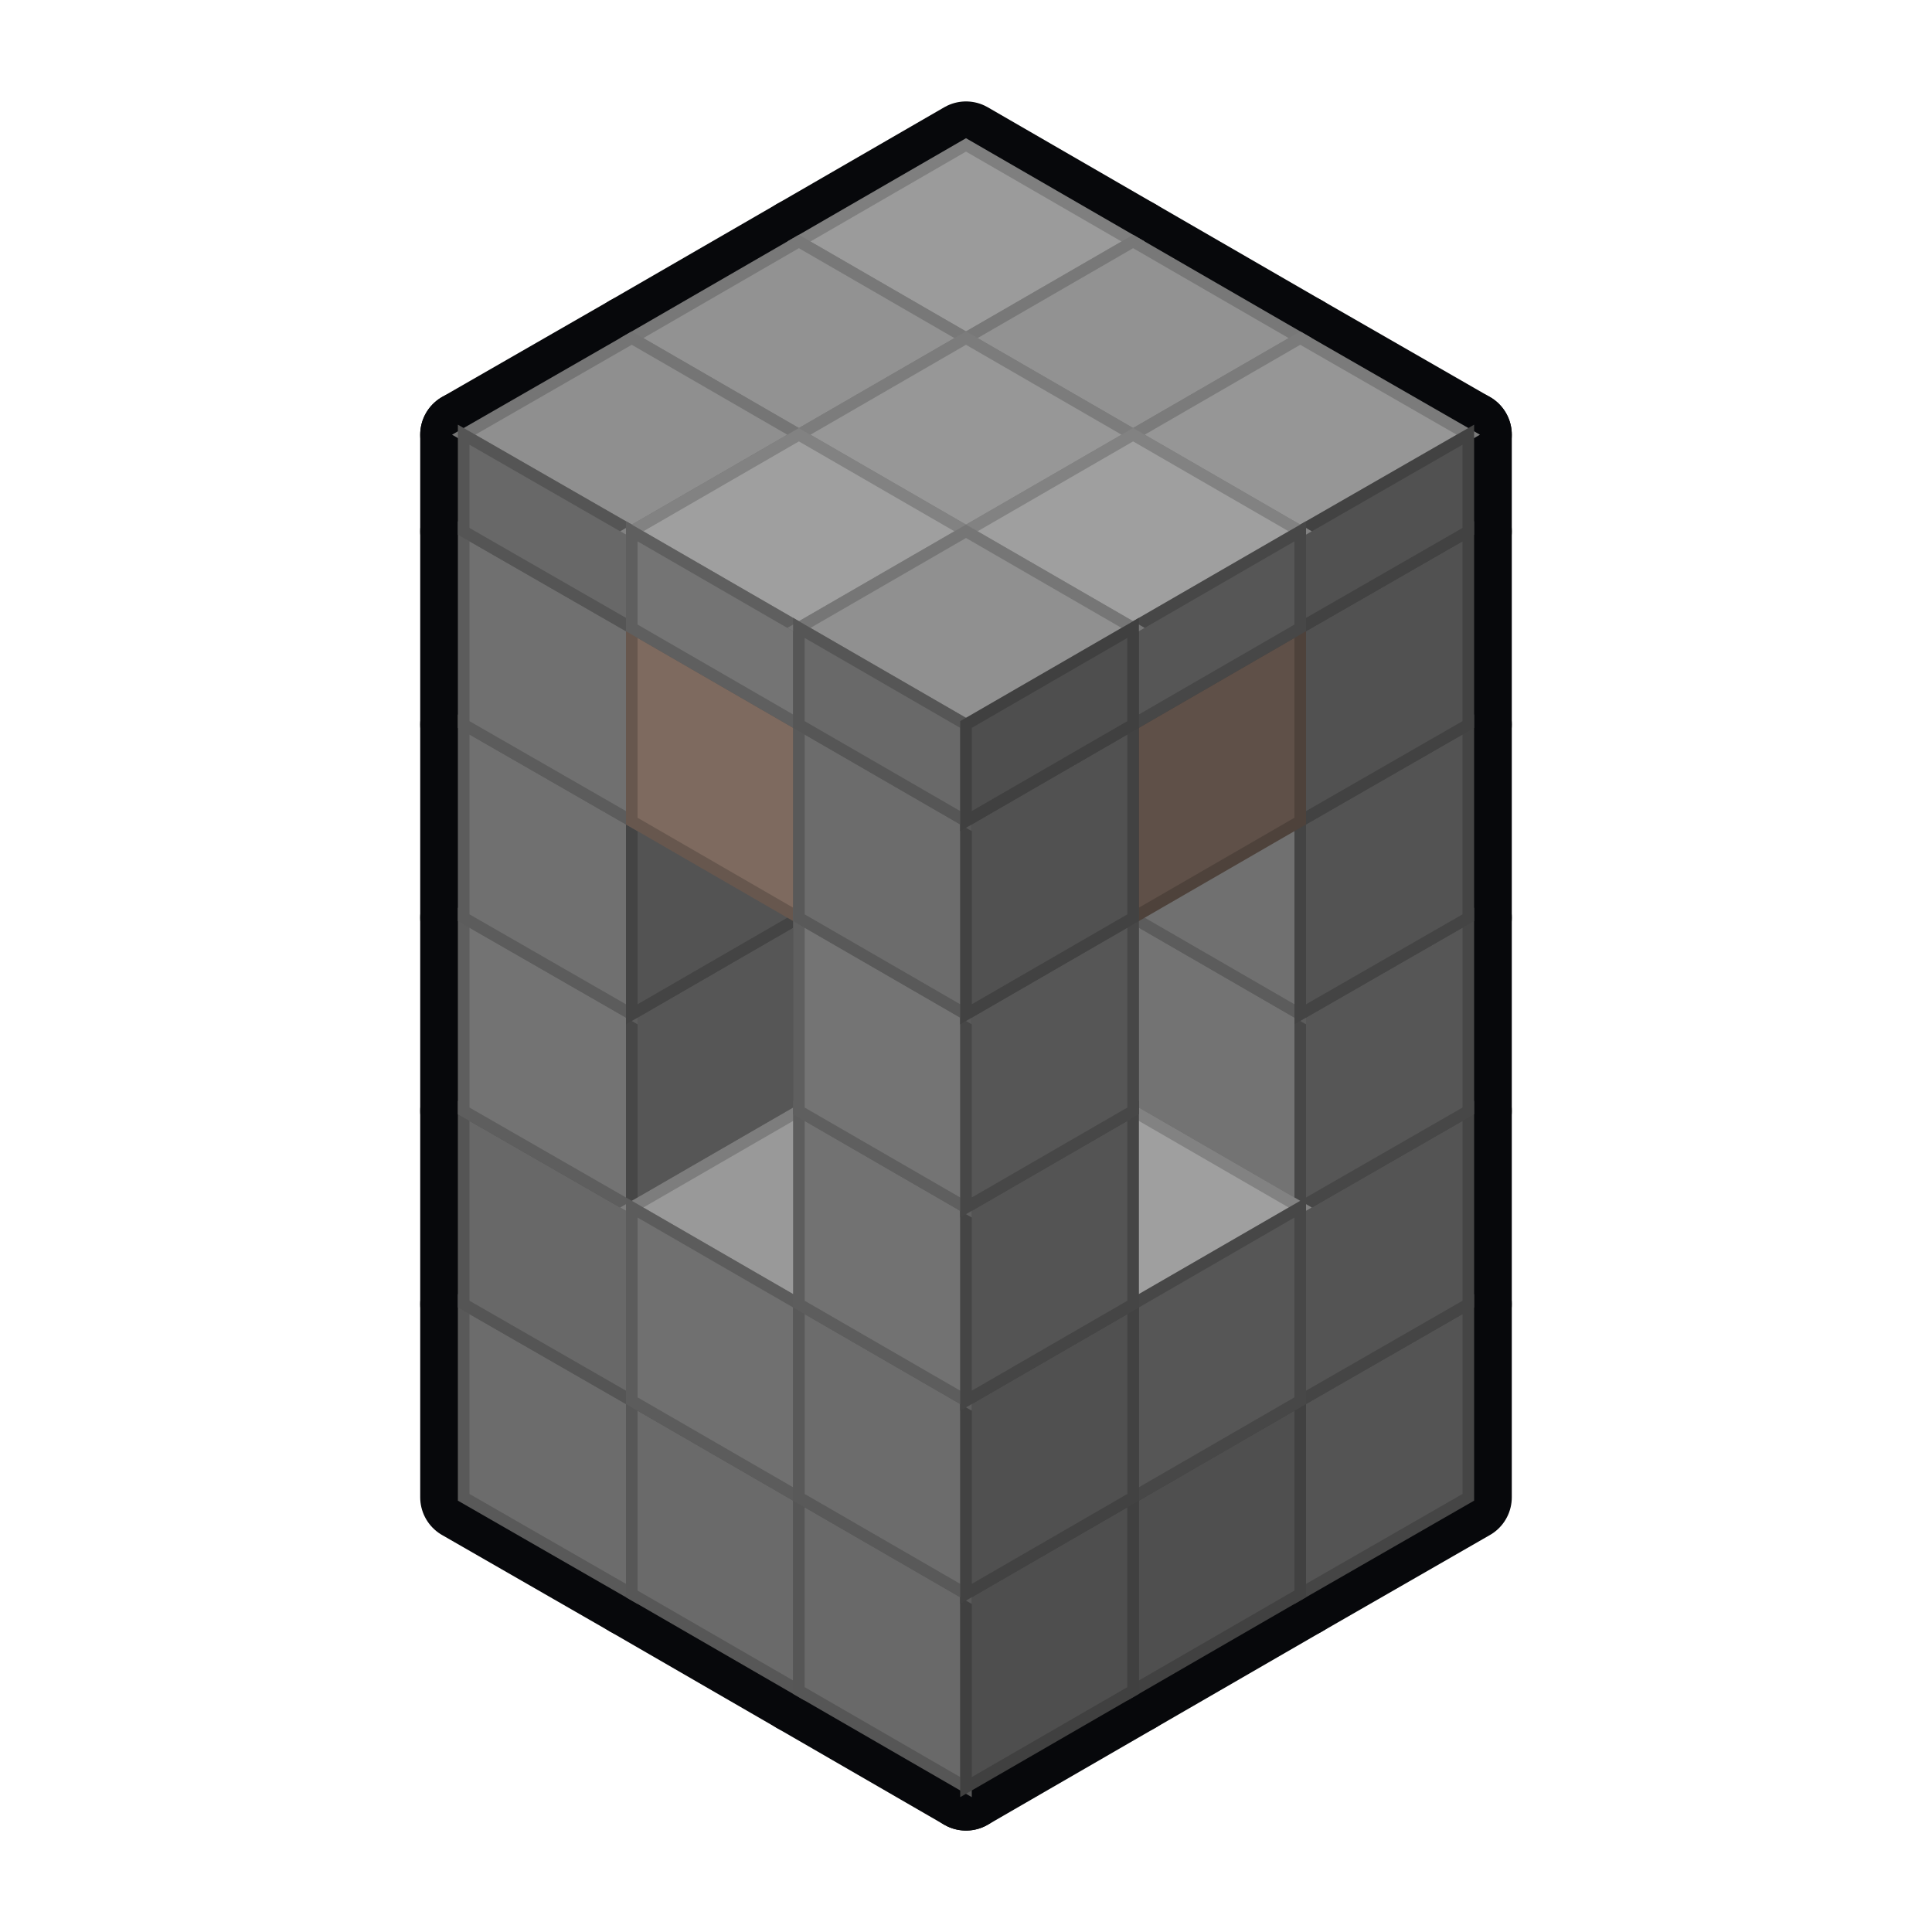
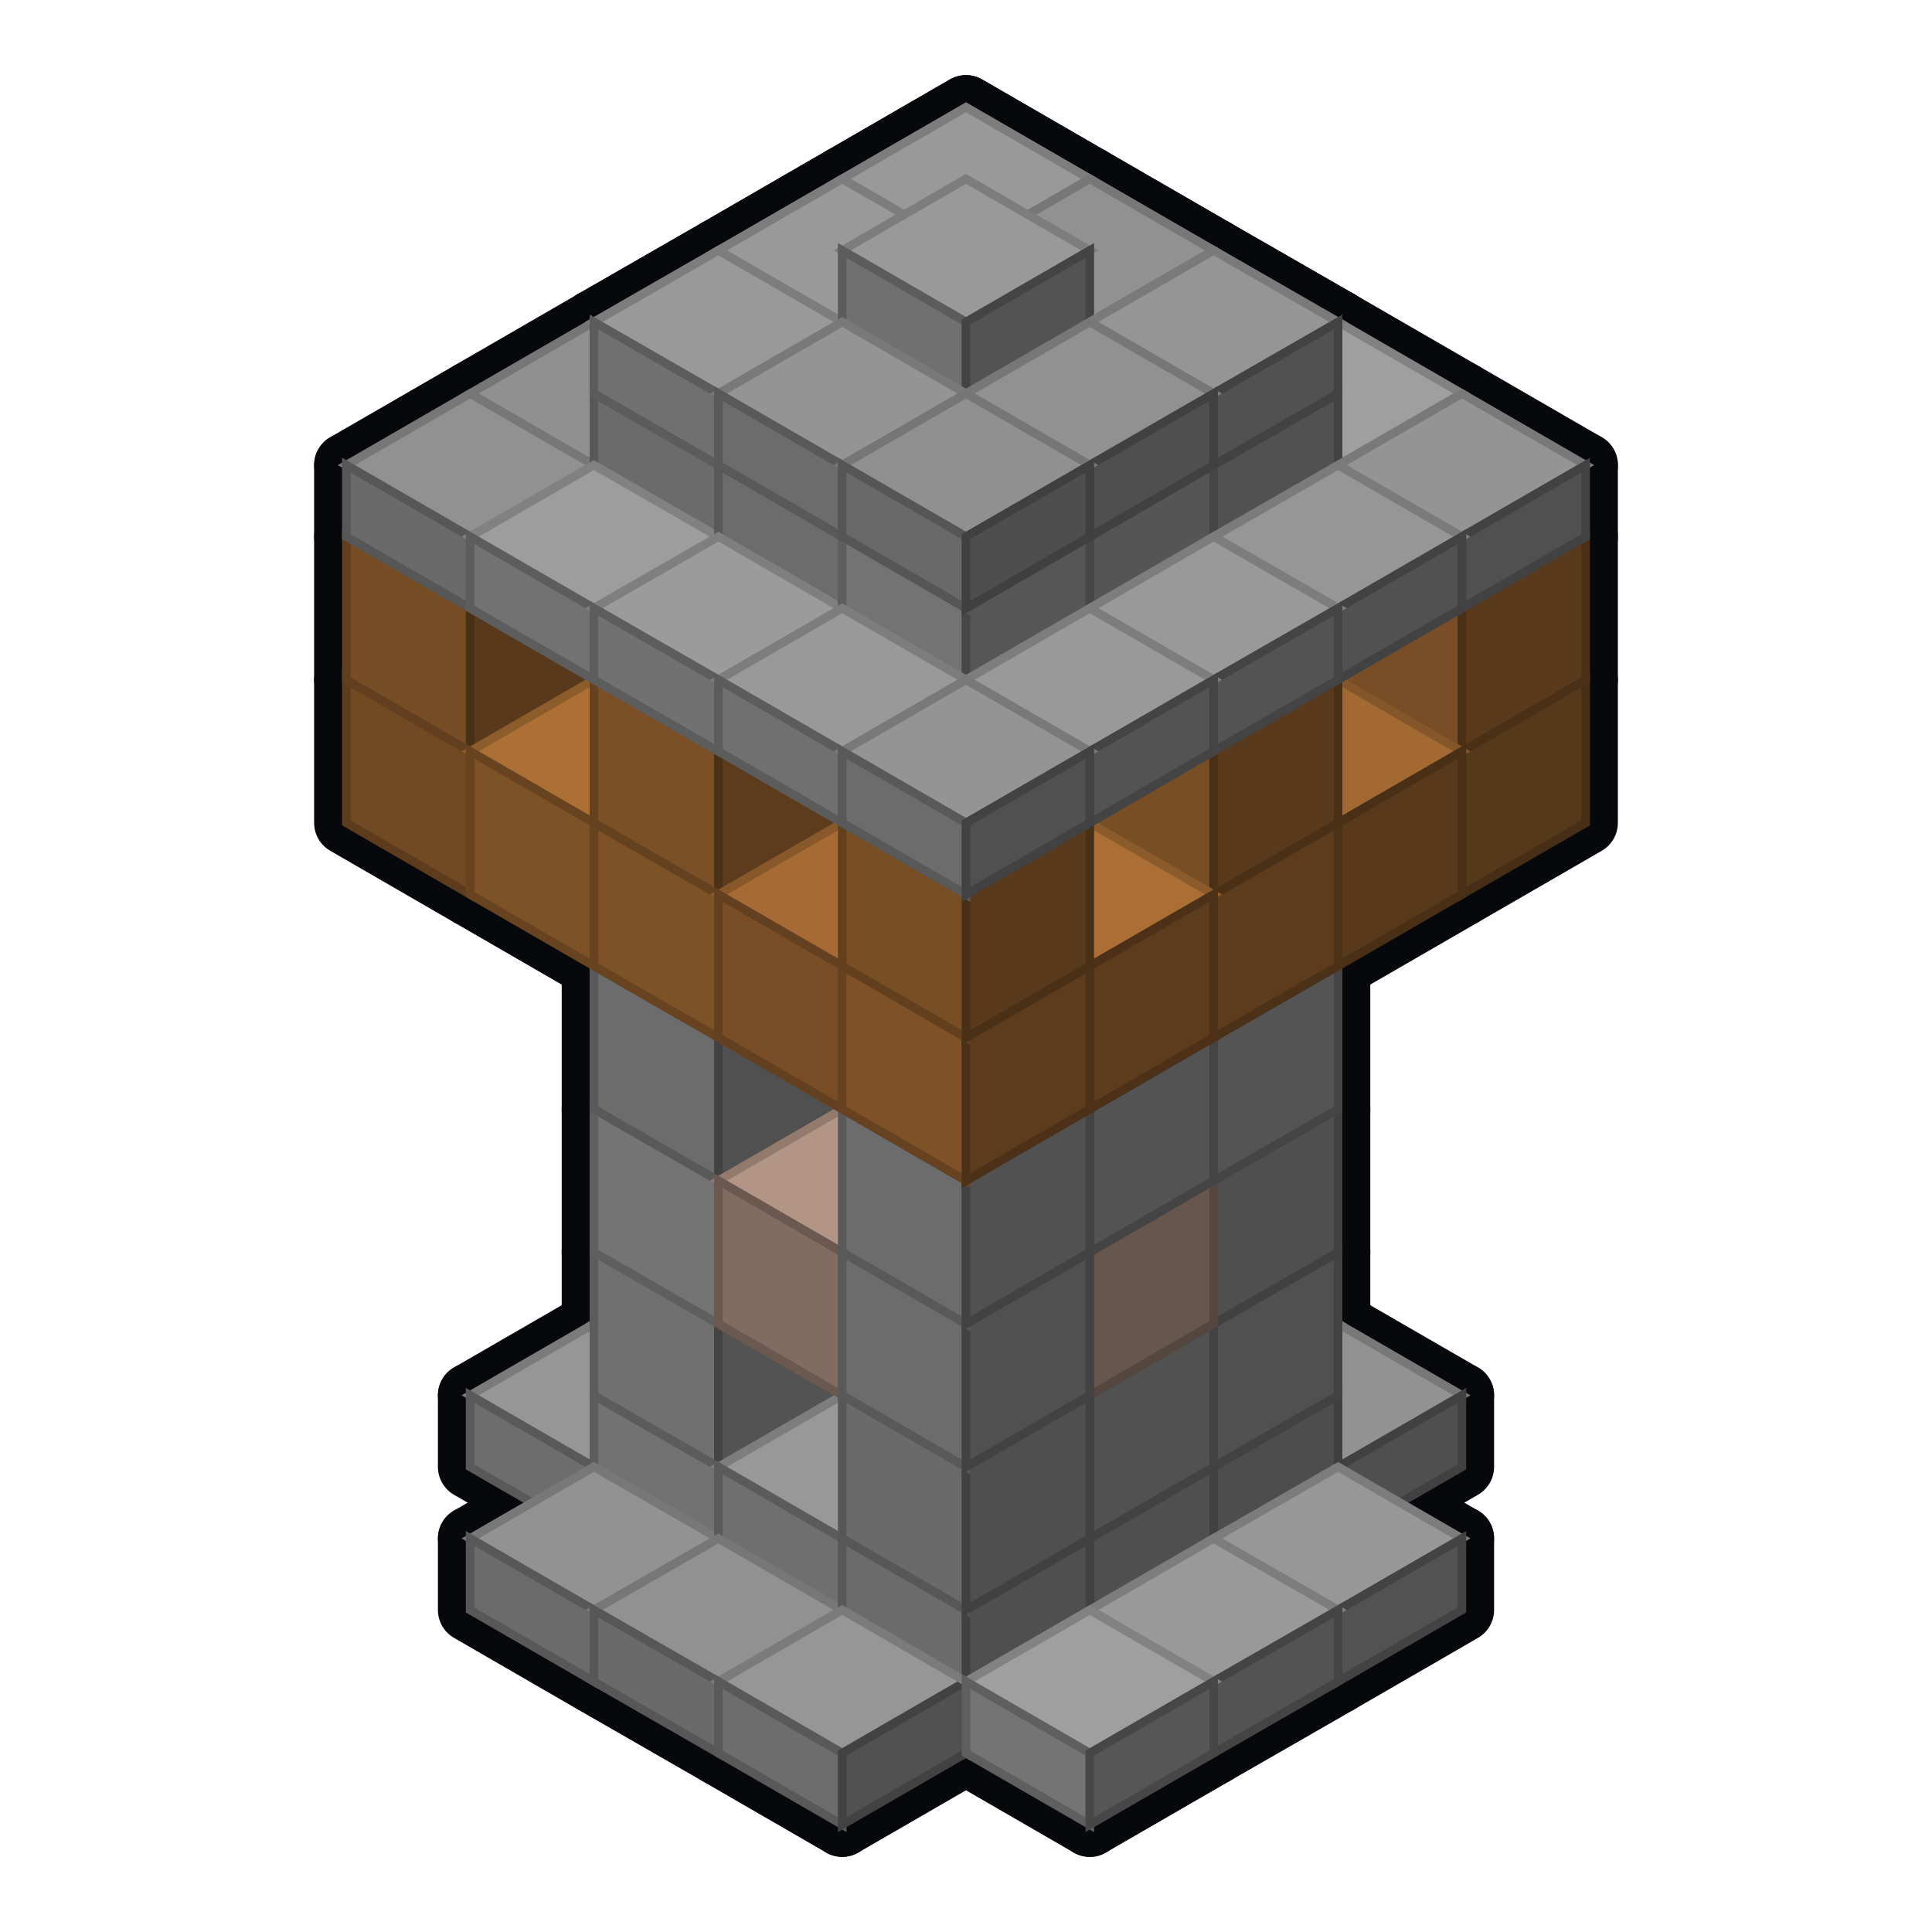
- <svg xmlns="http://www.w3.org/2000/svg" viewBox="-10.00 -10.50 20.00 20.00" width="160" height="160">
+ <svg xmlns="http://www.w3.org/2000/svg" viewBox="-13.50 -14.50 27.00 27.00" width="160" height="160">
  <g fill="#07080b" stroke="#07080b" stroke-width="0.9" stroke-linejoin="round">
-     <polygon points="-1.73,-3 0,-2 0,0 -1.73,-1" />
-     <polygon points="0,-2 1.73,-3 1.73,-1 0,0" />
-     <polygon points="-1.73,-5 0,-4 0,-2 -1.73,-3" />
-     <polygon points="0,-4 1.73,-5 1.73,-3 0,-2" />
-     <polygon points="0,-9 1.73,-8 0,-7 -1.73,-8" />
-     <polygon points="1.73,-1 3.46,0 1.73,1 0,0" />
+     <polygon points="-1.73,-11 0,-10 0,-8 -1.73,-9" />
+     <polygon points="0,-10 1.73,-11 1.73,-9 0,-8" />
+     <polygon points="0,-13 1.73,-12 0,-11 -1.73,-12" />
+     <polygon points="-1.73,2 0,3 -1.73,4 -3.46,3" />
+     <polygon points="1.73,2 3.46,3 1.73,4 0,3" />
+     <polygon points="-1.73,-9 0,-8 -1.73,-7 -3.46,-8" />
+     <polygon points="-1.73,-7 0,-8 0,-6 -1.73,-5" />
+     <polygon points="1.73,-9 3.46,-8 1.73,-7 0,-8" />
+     <polygon points="0,-8 1.73,-7 1.73,-5 0,-6" />
+     <polygon points="-1.73,-12 0,-11 -1.73,-10 -3.46,-11" />
+     <polygon points="1.73,-12 3.46,-11 1.73,-10 0,-11" />
+     <polygon points="-3.46,3 -1.73,4 -3.46,5 -5.2,4" />
+     <polygon points="3.46,3 5.2,4 3.46,5 1.73,4" />
+     <polygon points="-3.46,-6 -1.73,-7 -1.73,-5 -3.46,-4" />
+     <polygon points="0,-7 1.73,-6 0,-5 -1.73,-6" />
+     <polygon points="1.73,-7 3.46,-6 3.46,-4 1.73,-5" />
+     <polygon points="-5.2,-9 -3.46,-8 -3.46,-6 -5.2,-7" />
+     <polygon points="-3.46,-8 -1.73,-9 -1.73,-7 -3.46,-6" />
+     <polygon points="1.73,-9 3.46,-8 3.46,-6 1.73,-7" />
+     <polygon points="3.46,-8 5.2,-9 5.2,-7 3.46,-6" />
+     <polygon points="-3.46,-11 -1.73,-10 -3.46,-9 -5.2,-10" />
+     <polygon points="3.46,-11 5.2,-10 3.46,-9 1.73,-10" />
+     <polygon points="0,-13 1.73,-12 0,-11 -1.73,-12" />
+     <polygon points="-5.2,4 -3.46,5 -5.2,6 -6.93,5" />
+     <polygon points="-6.93,5 -5.2,6 -5.2,7 -6.93,6" />
+     <polygon points="5.2,4 6.93,5 5.2,6 3.46,5" />
+     <polygon points="5.2,6 6.93,5 6.93,6 5.2,7" />
+     <polygon points="-1.73,3 0,2 0,4 -1.73,5" />
+     <polygon points="0,2 1.73,3 1.73,5 0,4" />
+     <polygon points="-1.73,1 0,0 0,2 -1.73,3" />
    <polygon points="0,0 1.73,1 1.73,3 0,2" />
-     <polygon points="-1.73,-1 0,0 -1.73,1 -3.46,0" />
-     <polygon points="-1.73,1 0,0 0,2 -1.73,3" />
-     <polygon points="0,-6 1.73,-5 1.73,-3 0,-4" />
-     <polygon points="-1.73,-5 0,-6 0,-4 -1.73,-3" />
-     <polygon points="1.73,-8 3.46,-7 1.73,-6 0,-7" />
-     <polygon points="-1.73,-8 0,-7 -1.73,-6 -3.46,-7" />
+     <polygon points="-1.73,-1 0,-2 0,0 -1.73,1" />
+     <polygon points="0,-2 1.73,-1 1.73,1 0,0" />
+     <polygon points="-1.73,-3 0,-4 0,-2 -1.73,-1" />
+     <polygon points="0,-4 1.73,-3 1.73,-1 0,-2" />
+     <polygon points="-5.2,-7 -3.46,-6 -5.2,-5 -6.93,-6" />
+     <polygon points="-5.2,-5 -3.46,-6 -3.46,-4 -5.2,-3" />
+     <polygon points="-1.73,-6 0,-5 -1.73,-4 -3.46,-5" />
+     <polygon points="1.73,-6 3.46,-5 1.73,-4 0,-5" />
+     <polygon points="5.2,-7 6.93,-6 5.2,-5 3.46,-6" />
+     <polygon points="3.46,-6 5.2,-5 5.2,-3 3.46,-4" />
+     <polygon points="-5.2,-10 -3.46,-9 -5.2,-8 -6.93,-9" />
+     <polygon points="5.2,-10 6.93,-9 5.2,-8 3.46,-9" />
+     <polygon points="-1.73,-12 0,-11 -1.73,-10 -3.46,-11" />
+     <polygon points="1.73,-12 3.46,-11 1.73,-10 0,-11" />
+     <polygon points="-5.2,5 -3.46,6 -3.46,8 -5.2,7" />
+     <polygon points="0,4 1.73,5 0,6 -1.73,5" />
+     <polygon points="3.46,6 5.2,5 5.2,7 3.46,8" />
+     <polygon points="-5.2,3 -3.46,4 -3.46,6 -5.2,5" />
+     <polygon points="-3.46,4 -1.73,3 -1.73,5 -3.46,6" />
    <polygon points="3.46,4 5.2,3 5.2,5 3.46,6" />
-     <polygon points="0,2 1.73,3 0,4 -1.73,3" />
-     <polygon points="-5.2,3 -3.46,4 -3.46,6 -5.2,5" />
+     <polygon points="-5.2,1 -3.46,2 -3.46,4 -5.2,3" />
    <polygon points="3.46,2 5.2,1 5.2,3 3.46,4" />
-     <polygon points="-5.2,1 -3.46,2 -3.46,4 -5.2,3" />
-     <polygon points="1.73,-1 3.46,0 3.46,2 1.73,1" />
-     <polygon points="3.46,0 5.2,-1 5.2,1 3.46,2" />
    <polygon points="-5.2,-1 -3.46,0 -3.46,2 -5.2,1" />
    <polygon points="-3.46,0 -1.73,-1 -1.73,1 -3.46,2" />
-     <polygon points="1.73,-3 3.46,-2 3.46,0 1.73,-1" />
+     <polygon points="3.46,0 5.2,-1 5.2,1 3.46,2" />
+     <polygon points="-5.2,-3 -3.46,-2 -3.46,0 -5.2,-1" />
    <polygon points="3.46,-2 5.2,-3 5.2,-1 3.46,0" />
-     <polygon points="-5.2,-3 -3.46,-2 -3.46,0 -5.2,-1" />
-     <polygon points="-3.46,-2 -1.73,-3 -1.73,-1 -3.46,0" />
-     <polygon points="3.46,-4 5.2,-5 5.2,-3 3.46,-2" />
-     <polygon points="-5.2,-5 -3.46,-4 -3.46,-2 -5.2,-3" />
-     <polygon points="3.46,-7 5.2,-6 3.46,-5 1.73,-6" />
-     <polygon points="3.46,-5 5.2,-6 5.2,-5 3.46,-4" />
-     <polygon points="0,-7 1.73,-6 0,-5 -1.73,-6" />
-     <polygon points="-3.46,-7 -1.73,-6 -3.46,-5 -5.2,-6" />
-     <polygon points="-5.2,-6 -3.46,-5 -3.46,-4 -5.2,-5" />
+     <polygon points="-8.66,-5 -6.93,-4 -6.93,-2 -8.66,-3" />
+     <polygon points="-3.46,-5 -1.73,-4 -3.46,-3 -5.2,-4" />
+     <polygon points="0,-5 1.73,-4 0,-3 -1.73,-4" />
+     <polygon points="3.46,-5 5.2,-4 3.46,-3 1.73,-4" />
+     <polygon points="6.93,-4 8.66,-5 8.66,-3 6.93,-2" />
+     <polygon points="-8.66,-7 -6.93,-6 -6.93,-4 -8.66,-5" />
+     <polygon points="-6.93,-6 -5.2,-7 -5.2,-5 -6.93,-4" />
+     <polygon points="5.2,-7 6.93,-6 6.93,-4 5.2,-5" />
+     <polygon points="6.93,-6 8.66,-7 8.66,-5 6.93,-4" />
+     <polygon points="-6.93,-9 -5.2,-8 -6.93,-7 -8.66,-8" />
+     <polygon points="-8.66,-8 -6.93,-7 -6.93,-6 -8.66,-7" />
+     <polygon points="-5.2,-9 -3.46,-8 -3.46,-6 -5.2,-7" />
+     <polygon points="3.46,-8 5.2,-9 5.2,-7 3.46,-6" />
+     <polygon points="6.93,-9 8.66,-8 6.93,-7 5.2,-8" />
+     <polygon points="6.93,-7 8.66,-8 8.66,-7 6.93,-6" />
+     <polygon points="-3.46,-11 -1.73,-10 -3.46,-9 -5.2,-10" />
+     <polygon points="-5.2,-10 -3.46,-9 -3.46,-8 -5.2,-9" />
+     <polygon points="0,-12 1.73,-11 0,-10 -1.73,-11" />
+     <polygon points="-1.73,-11 0,-10 0,-8 -1.73,-9" />
+     <polygon points="0,-10 1.73,-11 1.73,-9 0,-8" />
+     <polygon points="3.46,-11 5.2,-10 3.46,-9 1.73,-10" />
+     <polygon points="3.46,-9 5.2,-10 5.2,-9 3.46,-8" />
+     <polygon points="-5.2,6 -3.46,7 -5.2,8 -6.93,7" />
+     <polygon points="-6.93,7 -5.2,8 -5.2,9 -6.93,8" />
+     <polygon points="-1.73,5 0,6 -1.73,7 -3.46,6" />
+     <polygon points="-3.46,6 -1.73,7 -1.73,9 -3.46,8" />
+     <polygon points="1.73,7 3.46,6 3.46,8 1.73,9" />
+     <polygon points="5.2,6 6.93,7 5.2,8 3.46,7" />
+     <polygon points="5.2,8 6.93,7 6.93,8 5.2,9" />
    <polygon points="1.73,5 3.46,4 3.46,6 1.73,7" />
-     <polygon points="-3.46,4 -1.73,5 -1.73,7 -3.46,6" />
-     <polygon points="1.73,1 3.46,2 1.73,3 0,2" />
-     <polygon points="1.73,3 3.46,2 3.46,4 1.73,5" />
    <polygon points="-1.73,1 0,2 -1.73,3 -3.46,2" />
    <polygon points="-3.46,2 -1.73,3 -1.73,5 -3.46,4" />
-     <polygon points="1.73,-3 3.46,-4 3.46,-2 1.73,-1" />
-     <polygon points="-3.46,-4 -1.73,-3 -1.73,-1 -3.46,-2" />
-     <polygon points="1.73,-6 3.46,-5 1.73,-4 0,-5" />
-     <polygon points="1.73,-4 3.46,-5 3.46,-4 1.73,-3" />
-     <polygon points="-1.73,-6 0,-5 -1.73,-4 -3.46,-5" />
-     <polygon points="-3.46,-5 -1.73,-4 -1.73,-3 -3.46,-4" />
+     <polygon points="1.73,3 3.46,2 3.46,4 1.73,5" />
+     <polygon points="1.73,1 3.46,0 3.46,2 1.73,3" />
+     <polygon points="-3.46,-2 -1.73,-1 -1.73,1 -3.46,0" />
+     <polygon points="1.73,-1 3.46,-2 3.46,0 1.73,1" />
+     <polygon points="-5.2,-5 -3.46,-4 -5.2,-3 -6.93,-4" />
+     <polygon points="-6.93,-4 -5.2,-3 -5.2,-1 -6.93,-2" />
+     <polygon points="-1.73,-4 0,-3 -1.73,-2 -3.46,-3" />
+     <polygon points="1.73,-4 3.46,-3 1.73,-2 0,-3" />
+     <polygon points="5.2,-5 6.93,-4 5.2,-3 3.46,-4" />
+     <polygon points="5.2,-3 6.93,-4 6.93,-2 5.2,-1" />
+     <polygon points="-5.2,-8 -3.46,-7 -5.2,-6 -6.93,-7" />
+     <polygon points="-6.93,-7 -5.2,-6 -5.2,-5 -6.93,-6" />
+     <polygon points="-3.46,-8 -1.73,-7 -1.73,-5 -3.46,-6" />
+     <polygon points="1.73,-7 3.46,-8 3.46,-6 1.73,-5" />
+     <polygon points="5.2,-8 6.93,-7 5.2,-6 3.46,-7" />
+     <polygon points="5.2,-6 6.93,-7 6.93,-6 5.2,-5" />
+     <polygon points="-1.73,-10 0,-9 -1.73,-8 -3.46,-9" />
+     <polygon points="-3.46,-9 -1.73,-8 -1.73,-7 -3.46,-8" />
+     <polygon points="1.73,-10 3.46,-9 1.73,-8 0,-9" />
+     <polygon points="1.73,-8 3.46,-9 3.46,-8 1.73,-7" />
+     <polygon points="-3.46,7 -1.73,8 -3.46,9 -5.2,8" />
+     <polygon points="-5.2,8 -3.46,9 -3.46,10 -5.2,9" />
+     <polygon points="-1.73,7 0,8 0,10 -1.73,9" />
+     <polygon points="0,8 1.73,7 1.73,9 0,10" />
+     <polygon points="3.46,7 5.2,8 3.46,9 1.73,8" />
+     <polygon points="3.46,9 5.2,8 5.2,9 3.46,10" />
    <polygon points="-1.73,5 0,6 0,8 -1.73,7" />
    <polygon points="0,6 1.73,5 1.73,7 0,8" />
    <polygon points="-1.73,3 0,4 0,6 -1.73,5" />
    <polygon points="0,4 1.73,3 1.73,5 0,6" />
    <polygon points="-1.73,1 0,2 0,4 -1.73,3" />
    <polygon points="0,2 1.73,1 1.73,3 0,4" />
    <polygon points="-1.73,-1 0,0 0,2 -1.73,1" />
    <polygon points="0,0 1.73,-1 1.73,1 0,2" />
+     <polygon points="-5.2,-3 -3.46,-2 -3.46,0 -5.2,-1" />
+     <polygon points="0,-3 1.73,-2 0,-1 -1.73,-2" />
+     <polygon points="3.46,-2 5.2,-3 5.2,-1 3.46,0" />
+     <polygon points="-5.2,-5 -3.46,-4 -3.46,-2 -5.2,-3" />
+     <polygon points="-3.46,-4 -1.73,-5 -1.73,-3 -3.46,-2" />
+     <polygon points="1.73,-5 3.46,-4 3.46,-2 1.73,-3" />
+     <polygon points="3.46,-4 5.2,-5 5.2,-3 3.46,-2" />
+     <polygon points="-3.46,-7 -1.73,-6 -3.46,-5 -5.2,-6" />
+     <polygon points="-5.2,-6 -3.46,-5 -3.46,-4 -5.2,-5" />
+     <polygon points="-1.73,-7 0,-6 0,-4 -1.73,-5" />
+     <polygon points="0,-6 1.73,-7 1.73,-5 0,-4" />
+     <polygon points="3.46,-7 5.2,-6 3.46,-5 1.73,-6" />
+     <polygon points="3.46,-5 5.2,-6 5.2,-5 3.46,-4" />
+     <polygon points="0,-9 1.73,-8 0,-7 -1.73,-8" />
+     <polygon points="-1.73,-8 0,-7 0,-6 -1.73,-7" />
+     <polygon points="0,-7 1.73,-8 1.73,-7 0,-6" />
+     <polygon points="-1.73,8 0,9 -1.73,10 -3.46,9" />
+     <polygon points="-3.46,9 -1.73,10 -1.73,11 -3.46,10" />
+     <polygon points="-1.73,10 0,9 0,10 -1.73,11" />
+     <polygon points="1.73,8 3.46,9 1.73,10 0,9" />
+     <polygon points="0,9 1.73,10 1.73,11 0,10" />
+     <polygon points="1.73,10 3.46,9 3.46,10 1.73,11" />
+     <polygon points="-1.73,-3 0,-2 -1.73,-1 -3.46,-2" />
+     <polygon points="-3.46,-2 -1.73,-1 -1.73,1 -3.46,0" />
+     <polygon points="1.73,-3 3.46,-2 1.73,-1 0,-2" />
+     <polygon points="1.73,-1 3.46,-2 3.46,0 1.73,1" />
+     <polygon points="-1.73,-6 0,-5 -1.73,-4 -3.46,-5" />
+     <polygon points="-3.46,-5 -1.73,-4 -1.73,-3 -3.46,-4" />
+     <polygon points="1.73,-6 3.46,-5 1.73,-4 0,-5" />
+     <polygon points="1.73,-4 3.46,-5 3.46,-4 1.73,-3" />
+     <polygon points="-1.73,-1 0,0 0,2 -1.73,1" />
+     <polygon points="0,0 1.73,-1 1.73,1 0,2" />
    <polygon points="-1.73,-3 0,-2 0,0 -1.73,-1" />
    <polygon points="0,-2 1.73,-3 1.73,-1 0,0" />
    <polygon points="0,-5 1.73,-4 0,-3 -1.73,-4" />
    <polygon points="-1.73,-4 0,-3 0,-2 -1.73,-3" />
    <polygon points="0,-3 1.73,-4 1.73,-3 0,-2" />
  </g>
-   <polygon points="-1.73,-3 0,-2 0,0 -1.73,-1" fill="#6f6f6f" stroke="#5b5b5b" stroke-width="0.12" />
-   <polygon points="0,-2 1.73,-3 1.73,-1 0,0" fill="#535353" stroke="#444444" stroke-width="0.12" />
-   <polygon points="-1.73,-5 0,-4 0,-2 -1.73,-3" fill="#727272" stroke="#5d5d5d" stroke-width="0.12" />
-   <polygon points="0,-4 1.73,-5 1.73,-3 0,-2" fill="#545454" stroke="#454545" stroke-width="0.12" />
-   <polygon points="0,-9 1.73,-8 0,-7 -1.73,-8" fill="#9b9b9b" stroke="#7f7f7f" stroke-width="0.12" />
-   <polygon points="1.73,-1 3.46,0 1.73,1 0,0" fill="#9c9c9c" stroke="#808080" stroke-width="0.12" />
-   <polygon points="0,0 1.73,1 1.73,3 0,2" fill="#727272" stroke="#5d5d5d" stroke-width="0.12" />
-   <polygon points="-1.73,-1 0,0 -1.73,1 -3.46,0" fill="#929292" stroke="#787878" stroke-width="0.12" />
-   <polygon points="-1.73,1 0,0 0,2 -1.73,3" fill="#4f4f4f" stroke="#414141" stroke-width="0.12" />
-   <polygon points="0,-6 1.73,-5 1.73,-3 0,-4" fill="#826c61" stroke="#6b5950" stroke-width="0.12" />
-   <polygon points="-1.73,-5 0,-6 0,-4 -1.73,-3" fill="#5d4e46" stroke="#4c4039" stroke-width="0.12" />
-   <polygon points="1.73,-8 3.46,-7 1.73,-6 0,-7" fill="#929292" stroke="#787878" stroke-width="0.12" />
-   <polygon points="-1.73,-8 0,-7 -1.73,-6 -3.46,-7" fill="#929292" stroke="#787878" stroke-width="0.12" />
-   <polygon points="3.46,4 5.2,3 5.2,5 3.46,6" fill="#545454" stroke="#454545" stroke-width="0.12" />
-   <polygon points="0,2 1.73,3 0,4 -1.73,3" fill="#8f8f8f" stroke="#757575" stroke-width="0.12" />
-   <polygon points="-5.2,3 -3.46,4 -3.46,6 -5.2,5" fill="#6c6c6c" stroke="#595959" stroke-width="0.12" />
-   <polygon points="3.46,2 5.2,1 5.2,3 3.46,4" fill="#545454" stroke="#454545" stroke-width="0.12" />
-   <polygon points="-5.2,1 -3.46,2 -3.46,4 -5.2,3" fill="#686868" stroke="#555555" stroke-width="0.12" />
-   <polygon points="1.73,-1 3.46,0 3.46,2 1.73,1" fill="#737373" stroke="#5e5e5e" stroke-width="0.12" />
-   <polygon points="3.46,0 5.2,-1 5.2,1 3.46,2" fill="#565656" stroke="#474747" stroke-width="0.12" />
-   <polygon points="-5.2,-1 -3.46,0 -3.46,2 -5.2,1" fill="#737373" stroke="#5e5e5e" stroke-width="0.12" />
-   <polygon points="-3.46,0 -1.73,-1 -1.73,1 -3.46,2" fill="#565656" stroke="#474747" stroke-width="0.12" />
-   <polygon points="1.73,-3 3.46,-2 3.46,0 1.73,-1" fill="#707070" stroke="#5c5c5c" stroke-width="0.12" />
+   <polygon points="-1.73,-11 0,-10 0,-8 -1.73,-9" fill="#7e5227" stroke="#674320" stroke-width="0.12" />
+   <polygon points="0,-10 1.73,-11 1.73,-9 0,-8" fill="#5d3d1d" stroke="#4c3218" stroke-width="0.12" />
+   <polygon points="0,-13 1.73,-12 0,-11 -1.73,-12" fill="#989898" stroke="#7d7d7d" stroke-width="0.12" />
+   <polygon points="-1.73,2 0,3 -1.73,4 -3.46,3" fill="#9c9c9c" stroke="#808080" stroke-width="0.12" />
+   <polygon points="1.73,2 3.46,3 1.73,4 0,3" fill="#909090" stroke="#767676" stroke-width="0.12" />
+   <polygon points="-1.73,-9 0,-8 -1.73,-7 -3.46,-8" fill="#a86d34" stroke="#8a592b" stroke-width="0.12" />
+   <polygon points="-1.73,-7 0,-8 0,-6 -1.73,-5" fill="#5b3b1c" stroke="#4b3017" stroke-width="0.12" />
+   <polygon points="1.73,-9 3.46,-8 1.73,-7 0,-8" fill="#a46a33" stroke="#86572a" stroke-width="0.12" />
+   <polygon points="0,-8 1.73,-7 1.73,-5 0,-6" fill="#784d25" stroke="#623f1e" stroke-width="0.12" />
+   <polygon points="-1.73,-12 0,-11 -1.73,-10 -3.46,-11" fill="#999999" stroke="#7d7d7d" stroke-width="0.12" />
+   <polygon points="1.73,-12 3.46,-11 1.73,-10 0,-11" fill="#9c9c9c" stroke="#808080" stroke-width="0.12" />
+   <polygon points="-3.46,3 -1.73,4 -3.46,5 -5.2,4" fill="#929292" stroke="#787878" stroke-width="0.12" />
+   <polygon points="3.46,3 5.2,4 3.46,5 1.73,4" fill="#909090" stroke="#767676" stroke-width="0.12" />
+   <polygon points="-3.46,-6 -1.73,-7 -1.73,-5 -3.46,-4" fill="#57381b" stroke="#472e16" stroke-width="0.12" />
+   <polygon points="0,-7 1.73,-6 0,-5 -1.73,-6" fill="#a86d34" stroke="#8a592b" stroke-width="0.12" />
+   <polygon points="1.73,-7 3.46,-6 3.46,-4 1.73,-5" fill="#714923" stroke="#5d3c1d" stroke-width="0.12" />
+   <polygon points="-5.2,-9 -3.46,-8 -3.46,-6 -5.2,-7" fill="#7e5127" stroke="#674220" stroke-width="0.12" />
+   <polygon points="-3.46,-8 -1.73,-9 -1.73,-7 -3.46,-6" fill="#5d3c1d" stroke="#4c3118" stroke-width="0.12" />
+   <polygon points="1.73,-9 3.46,-8 3.46,-6 1.73,-7" fill="#7e5127" stroke="#674220" stroke-width="0.12" />
+   <polygon points="3.46,-8 5.2,-9 5.2,-7 3.46,-6" fill="#5d3c1d" stroke="#4c3118" stroke-width="0.12" />
+   <polygon points="-3.46,-11 -1.73,-10 -3.46,-9 -5.2,-10" fill="#999999" stroke="#7d7d7d" stroke-width="0.12" />
+   <polygon points="3.46,-11 5.2,-10 3.46,-9 1.73,-10" fill="#959595" stroke="#7a7a7a" stroke-width="0.12" />
+   <polygon points="0,-13 1.73,-12 0,-11 -1.73,-12" fill="#999999" stroke="#7d7d7d" stroke-width="0.12" />
+   <polygon points="-5.2,4 -3.46,5 -5.2,6 -6.93,5" fill="#969696" stroke="#7b7b7b" stroke-width="0.12" />
+   <polygon points="-6.93,5 -5.2,6 -5.2,7 -6.93,6" fill="#6d6d6d" stroke="#595959" stroke-width="0.12" />
+   <polygon points="5.2,4 6.93,5 5.2,6 3.46,5" fill="#929292" stroke="#787878" stroke-width="0.12" />
+   <polygon points="5.2,6 6.93,5 6.93,6 5.2,7" fill="#4f4f4f" stroke="#414141" stroke-width="0.12" />
+   <polygon points="-1.73,3 0,2 0,4 -1.73,5" fill="#4f4f4f" stroke="#414141" stroke-width="0.12" />
+   <polygon points="0,2 1.73,3 1.73,5 0,4" fill="#747474" stroke="#5f5f5f" stroke-width="0.12" />
+   <polygon points="-1.73,1 0,0 0,2 -1.73,3" fill="#64534b" stroke="#52443d" stroke-width="0.12" />
+   <polygon points="0,0 1.73,1 1.73,3 0,2" fill="#806c60" stroke="#69594f" stroke-width="0.12" />
+   <polygon points="-1.73,-1 0,-2 0,0 -1.73,1" fill="#4f4f4f" stroke="#414141" stroke-width="0.12" />
+   <polygon points="0,-2 1.73,-1 1.73,1 0,0" fill="#747474" stroke="#5f5f5f" stroke-width="0.12" />
+   <polygon points="-1.73,-3 0,-4 0,-2 -1.73,-1" fill="#565656" stroke="#474747" stroke-width="0.12" />
+   <polygon points="0,-4 1.73,-3 1.73,-1 0,-2" fill="#696969" stroke="#565656" stroke-width="0.12" />
+   <polygon points="-5.2,-7 -3.46,-6 -5.2,-5 -6.93,-6" fill="#a06832" stroke="#835529" stroke-width="0.12" />
+   <polygon points="-5.2,-5 -3.46,-6 -3.46,-4 -5.2,-3" fill="#57381b" stroke="#472e16" stroke-width="0.12" />
+   <polygon points="-1.73,-6 0,-5 -1.73,-4 -3.46,-5" fill="#a96e34" stroke="#8b5a2b" stroke-width="0.12" />
+   <polygon points="1.73,-6 3.46,-5 1.73,-4 0,-5" fill="#ad7035" stroke="#8e5c2b" stroke-width="0.12" />
+   <polygon points="5.2,-7 6.93,-6 5.2,-5 3.46,-6" fill="#a26932" stroke="#855629" stroke-width="0.12" />
+   <polygon points="3.46,-6 5.2,-5 5.2,-3 3.46,-4" fill="#764d24" stroke="#613f1e" stroke-width="0.12" />
+   <polygon points="-5.2,-10 -3.46,-9 -5.2,-8 -6.93,-9" fill="#909090" stroke="#767676" stroke-width="0.12" />
+   <polygon points="5.2,-10 6.93,-9 5.2,-8 3.46,-9" fill="#9f9f9f" stroke="#828282" stroke-width="0.12" />
+   <polygon points="-1.73,-12 0,-11 -1.73,-10 -3.46,-11" fill="#999999" stroke="#7d7d7d" stroke-width="0.12" />
+   <polygon points="1.73,-12 3.46,-11 1.73,-10 0,-11" fill="#919191" stroke="#777777" stroke-width="0.12" />
+   <polygon points="-5.2,5 -3.46,6 -3.46,8 -5.2,7" fill="#727272" stroke="#5d5d5d" stroke-width="0.12" />
+   <polygon points="0,4 1.73,5 0,6 -1.73,5" fill="#8f8f8f" stroke="#757575" stroke-width="0.12" />
+   <polygon points="3.46,6 5.2,5 5.2,7 3.46,8" fill="#4d4d4d" stroke="#3f3f3f" stroke-width="0.12" />
+   <polygon points="-5.2,3 -3.46,4 -3.46,6 -5.2,5" fill="#707070" stroke="#5c5c5c" stroke-width="0.12" />
+   <polygon points="-3.46,4 -1.73,3 -1.73,5 -3.46,6" fill="#535353" stroke="#444444" stroke-width="0.12" />
+   <polygon points="3.46,4 5.2,3 5.2,5 3.46,6" fill="#505050" stroke="#424242" stroke-width="0.12" />
+   <polygon points="-5.2,1 -3.46,2 -3.46,4 -5.2,3" fill="#747474" stroke="#5f5f5f" stroke-width="0.12" />
+   <polygon points="3.46,2 5.2,1 5.2,3 3.46,4" fill="#4f4f4f" stroke="#414141" stroke-width="0.12" />
+   <polygon points="-5.2,-1 -3.46,0 -3.46,2 -5.2,1" fill="#6c6c6c" stroke="#595959" stroke-width="0.12" />
+   <polygon points="-3.46,0 -1.73,-1 -1.73,1 -3.46,2" fill="#505050" stroke="#424242" stroke-width="0.12" />
+   <polygon points="3.46,0 5.2,-1 5.2,1 3.46,2" fill="#545454" stroke="#454545" stroke-width="0.12" />
+   <polygon points="-5.2,-3 -3.46,-2 -3.46,0 -5.2,-1" fill="#727272" stroke="#5d5d5d" stroke-width="0.12" />
  <polygon points="3.46,-2 5.2,-3 5.2,-1 3.46,0" fill="#535353" stroke="#444444" stroke-width="0.12" />
-   <polygon points="-5.2,-3 -3.46,-2 -3.46,0 -5.2,-1" fill="#707070" stroke="#5c5c5c" stroke-width="0.12" />
-   <polygon points="-3.46,-2 -1.73,-3 -1.73,-1 -3.46,0" fill="#535353" stroke="#444444" stroke-width="0.12" />
-   <polygon points="3.46,-4 5.2,-5 5.2,-3 3.46,-2" fill="#515151" stroke="#424242" stroke-width="0.12" />
-   <polygon points="-5.2,-5 -3.46,-4 -3.46,-2 -5.2,-3" fill="#707070" stroke="#5c5c5c" stroke-width="0.12" />
-   <polygon points="3.46,-7 5.2,-6 3.46,-5 1.73,-6" fill="#969696" stroke="#7b7b7b" stroke-width="0.12" />
-   <polygon points="3.46,-5 5.2,-6 5.2,-5 3.46,-4" fill="#515151" stroke="#424242" stroke-width="0.12" />
-   <polygon points="0,-7 1.73,-6 0,-5 -1.73,-6" fill="#979797" stroke="#7c7c7c" stroke-width="0.12" />
-   <polygon points="-3.46,-7 -1.73,-6 -3.46,-5 -5.2,-6" fill="#8f8f8f" stroke="#757575" stroke-width="0.12" />
-   <polygon points="-5.2,-6 -3.46,-5 -3.46,-4 -5.2,-5" fill="#686868" stroke="#555555" stroke-width="0.12" />
-   <polygon points="1.73,5 3.46,4 3.46,6 1.73,7" fill="#4f4f4f" stroke="#414141" stroke-width="0.12" />
-   <polygon points="-3.46,4 -1.73,5 -1.73,7 -3.46,6" fill="#6a6a6a" stroke="#575757" stroke-width="0.12" />
-   <polygon points="1.73,1 3.46,2 1.73,3 0,2" fill="#9f9f9f" stroke="#828282" stroke-width="0.12" />
-   <polygon points="1.73,3 3.46,2 3.46,4 1.73,5" fill="#565656" stroke="#474747" stroke-width="0.12" />
-   <polygon points="-1.73,1 0,2 -1.73,3 -3.46,2" fill="#999999" stroke="#7d7d7d" stroke-width="0.12" />
-   <polygon points="-3.46,2 -1.73,3 -1.73,5 -3.46,4" fill="#707070" stroke="#5c5c5c" stroke-width="0.12" />
-   <polygon points="1.73,-3 3.46,-4 3.46,-2 1.73,-1" fill="#5f5048" stroke="#4e423b" stroke-width="0.12" />
-   <polygon points="-3.46,-4 -1.73,-3 -1.73,-1 -3.46,-2" fill="#7e6a5f" stroke="#67574e" stroke-width="0.12" />
-   <polygon points="1.73,-6 3.46,-5 1.73,-4 0,-5" fill="#9f9f9f" stroke="#828282" stroke-width="0.12" />
-   <polygon points="1.73,-4 3.46,-5 3.46,-4 1.73,-3" fill="#565656" stroke="#474747" stroke-width="0.12" />
-   <polygon points="-1.73,-6 0,-5 -1.73,-4 -3.46,-5" fill="#9f9f9f" stroke="#828282" stroke-width="0.12" />
-   <polygon points="-3.46,-5 -1.73,-4 -1.73,-3 -3.46,-4" fill="#747474" stroke="#5f5f5f" stroke-width="0.12" />
-   <polygon points="-1.73,5 0,6 0,8 -1.73,7" fill="#696969" stroke="#565656" stroke-width="0.12" />
-   <polygon points="0,6 1.73,5 1.73,7 0,8" fill="#4e4e4e" stroke="#404040" stroke-width="0.12" />
+   <polygon points="-8.66,-5 -6.93,-4 -6.93,-2 -8.66,-3" fill="#714923" stroke="#5d3c1d" stroke-width="0.12" />
+   <polygon points="-3.46,-5 -1.73,-4 -3.46,-3 -5.2,-4" fill="#9e6730" stroke="#825427" stroke-width="0.12" />
+   <polygon points="0,-5 1.73,-4 0,-3 -1.73,-4" fill="#a96e34" stroke="#8b5a2b" stroke-width="0.12" />
+   <polygon points="3.46,-5 5.2,-4 3.46,-3 1.73,-4" fill="#a56a33" stroke="#87572a" stroke-width="0.12" />
+   <polygon points="6.93,-4 8.66,-5 8.66,-3 6.93,-2" fill="#56381b" stroke="#472e16" stroke-width="0.12" />
+   <polygon points="-8.66,-7 -6.93,-6 -6.93,-4 -8.66,-5" fill="#774d25" stroke="#623f1e" stroke-width="0.12" />
+   <polygon points="-6.93,-6 -5.2,-7 -5.2,-5 -6.93,-4" fill="#58391c" stroke="#482f17" stroke-width="0.12" />
+   <polygon points="5.2,-7 6.93,-6 6.93,-4 5.2,-5" fill="#794e26" stroke="#63401f" stroke-width="0.12" />
+   <polygon points="6.93,-6 8.66,-7 8.66,-5 6.93,-4" fill="#5a3a1c" stroke="#4a3017" stroke-width="0.12" />
+   <polygon points="-6.93,-9 -5.2,-8 -6.93,-7 -8.66,-8" fill="#919191" stroke="#777777" stroke-width="0.12" />
+   <polygon points="-8.66,-8 -6.93,-7 -6.93,-6 -8.66,-7" fill="#6a6a6a" stroke="#575757" stroke-width="0.12" />
+   <polygon points="-5.2,-9 -3.46,-8 -3.46,-6 -5.2,-7" fill="#6b6b6b" stroke="#585858" stroke-width="0.12" />
+   <polygon points="3.46,-8 5.2,-9 5.2,-7 3.46,-6" fill="#515151" stroke="#424242" stroke-width="0.12" />
+   <polygon points="6.93,-9 8.66,-8 6.93,-7 5.2,-8" fill="#949494" stroke="#797979" stroke-width="0.12" />
+   <polygon points="6.93,-7 8.66,-8 8.66,-7 6.93,-6" fill="#505050" stroke="#424242" stroke-width="0.12" />
+   <polygon points="-3.46,-11 -1.73,-10 -3.46,-9 -5.2,-10" fill="#999999" stroke="#7d7d7d" stroke-width="0.12" />
+   <polygon points="-5.2,-10 -3.46,-9 -3.46,-8 -5.2,-9" fill="#707070" stroke="#5c5c5c" stroke-width="0.12" />
+   <polygon points="0,-12 1.73,-11 0,-10 -1.73,-11" fill="#999999" stroke="#7d7d7d" stroke-width="0.12" />
+   <polygon points="-1.73,-11 0,-10 0,-8 -1.73,-9" fill="#707070" stroke="#5c5c5c" stroke-width="0.12" />
+   <polygon points="0,-10 1.73,-11 1.73,-9 0,-8" fill="#535353" stroke="#444444" stroke-width="0.12" />
+   <polygon points="3.46,-11 5.2,-10 3.46,-9 1.73,-10" fill="#959595" stroke="#7a7a7a" stroke-width="0.12" />
+   <polygon points="3.46,-9 5.2,-10 5.2,-9 3.46,-8" fill="#515151" stroke="#424242" stroke-width="0.12" />
+   <polygon points="-5.2,6 -3.46,7 -5.2,8 -6.93,7" fill="#929292" stroke="#787878" stroke-width="0.12" />
+   <polygon points="-6.93,7 -5.2,8 -5.2,9 -6.93,8" fill="#6b6b6b" stroke="#585858" stroke-width="0.12" />
+   <polygon points="-1.73,5 0,6 -1.73,7 -3.46,6" fill="#989898" stroke="#7d7d7d" stroke-width="0.12" />
+   <polygon points="-3.46,6 -1.73,7 -1.73,9 -3.46,8" fill="#6f6f6f" stroke="#5b5b5b" stroke-width="0.12" />
+   <polygon points="1.73,7 3.46,6 3.46,8 1.73,9" fill="#4f4f4f" stroke="#414141" stroke-width="0.12" />
+   <polygon points="5.2,6 6.93,7 5.2,8 3.46,7" fill="#979797" stroke="#7c7c7c" stroke-width="0.12" />
+   <polygon points="5.2,8 6.93,7 6.93,8 5.2,9" fill="#525252" stroke="#434343" stroke-width="0.12" />
+   <polygon points="1.73,5 3.46,4 3.46,6 1.73,7" fill="#515151" stroke="#424242" stroke-width="0.12" />
+   <polygon points="-1.73,1 0,2 -1.73,3 -3.46,2" fill="#b29585" stroke="#927a6d" stroke-width="0.12" />
+   <polygon points="-3.46,2 -1.73,3 -1.73,5 -3.46,4" fill="#826c61" stroke="#6b5950" stroke-width="0.12" />
+   <polygon points="1.73,3 3.46,2 3.46,4 1.73,5" fill="#66564d" stroke="#54473f" stroke-width="0.12" />
+   <polygon points="1.73,1 3.46,0 3.46,2 1.73,3" fill="#535353" stroke="#444444" stroke-width="0.12" />
+   <polygon points="-3.46,-2 -1.73,-1 -1.73,1 -3.46,0" fill="#6b6b6b" stroke="#585858" stroke-width="0.12" />
+   <polygon points="1.73,-1 3.46,-2 3.46,0 1.73,1" fill="#545454" stroke="#454545" stroke-width="0.12" />
+   <polygon points="-5.2,-5 -3.46,-4 -5.2,-3 -6.93,-4" fill="#ac7035" stroke="#8d5c2b" stroke-width="0.12" />
+   <polygon points="-6.93,-4 -5.2,-3 -5.2,-1 -6.93,-2" fill="#7e5227" stroke="#674320" stroke-width="0.12" />
+   <polygon points="-1.73,-4 0,-3 -1.73,-2 -3.46,-3" fill="#ad7035" stroke="#8e5c2b" stroke-width="0.12" />
+   <polygon points="1.73,-4 3.46,-3 1.73,-2 0,-3" fill="#a86d34" stroke="#8a592b" stroke-width="0.12" />
+   <polygon points="5.2,-5 6.93,-4 5.2,-3 3.46,-4" fill="#a26932" stroke="#855629" stroke-width="0.12" />
+   <polygon points="5.2,-3 6.93,-4 6.93,-2 5.2,-1" fill="#58391b" stroke="#482f16" stroke-width="0.12" />
+   <polygon points="-5.2,-8 -3.46,-7 -5.2,-6 -6.93,-7" fill="#9d9d9d" stroke="#818181" stroke-width="0.12" />
+   <polygon points="-6.93,-7 -5.2,-6 -5.2,-5 -6.93,-6" fill="#727272" stroke="#5d5d5d" stroke-width="0.12" />
+   <polygon points="-3.46,-8 -1.73,-7 -1.73,-5 -3.46,-6" fill="#6c6c6c" stroke="#595959" stroke-width="0.12" />
+   <polygon points="1.73,-7 3.46,-8 3.46,-6 1.73,-5" fill="#555555" stroke="#464646" stroke-width="0.12" />
+   <polygon points="5.2,-8 6.93,-7 5.2,-6 3.46,-7" fill="#969696" stroke="#7b7b7b" stroke-width="0.12" />
+   <polygon points="5.2,-6 6.93,-7 6.93,-6 5.2,-5" fill="#515151" stroke="#424242" stroke-width="0.12" />
+   <polygon points="-1.73,-10 0,-9 -1.73,-8 -3.46,-9" fill="#949494" stroke="#797979" stroke-width="0.12" />
+   <polygon points="-3.46,-9 -1.73,-8 -1.73,-7 -3.46,-8" fill="#6c6c6c" stroke="#595959" stroke-width="0.12" />
+   <polygon points="1.73,-10 3.46,-9 1.73,-8 0,-9" fill="#919191" stroke="#777777" stroke-width="0.12" />
+   <polygon points="1.73,-8 3.46,-9 3.46,-8 1.73,-7" fill="#4f4f4f" stroke="#414141" stroke-width="0.12" />
+   <polygon points="-3.46,7 -1.73,8 -3.46,9 -5.2,8" fill="#919191" stroke="#777777" stroke-width="0.12" />
+   <polygon points="-5.2,8 -3.46,9 -3.46,10 -5.2,9" fill="#6a6a6a" stroke="#575757" stroke-width="0.12" />
+   <polygon points="-1.73,7 0,8 0,10 -1.73,9" fill="#6b6b6b" stroke="#585858" stroke-width="0.12" />
+   <polygon points="0,8 1.73,7 1.73,9 0,10" fill="#4f4f4f" stroke="#414141" stroke-width="0.12" />
+   <polygon points="3.46,7 5.2,8 3.46,9 1.73,8" fill="#999999" stroke="#7d7d7d" stroke-width="0.12" />
+   <polygon points="3.46,9 5.2,8 5.2,9 3.46,10" fill="#535353" stroke="#444444" stroke-width="0.12" />
+   <polygon points="-1.73,5 0,6 0,8 -1.73,7" fill="#6a6a6a" stroke="#575757" stroke-width="0.12" />
+   <polygon points="0,6 1.73,5 1.73,7 0,8" fill="#4f4f4f" stroke="#414141" stroke-width="0.12" />
  <polygon points="-1.73,3 0,4 0,6 -1.73,5" fill="#6c6c6c" stroke="#595959" stroke-width="0.12" />
  <polygon points="0,4 1.73,3 1.73,5 0,6" fill="#505050" stroke="#424242" stroke-width="0.12" />
-   <polygon points="-1.73,1 0,2 0,4 -1.73,3" fill="#727272" stroke="#5d5d5d" stroke-width="0.12" />
-   <polygon points="0,2 1.73,1 1.73,3 0,4" fill="#545454" stroke="#454545" stroke-width="0.12" />
-   <polygon points="-1.73,-1 0,0 0,2 -1.73,1" fill="#747474" stroke="#5f5f5f" stroke-width="0.12" />
-   <polygon points="0,0 1.73,-1 1.73,1 0,2" fill="#565656" stroke="#474747" stroke-width="0.12" />
-   <polygon points="-1.73,-3 0,-2 0,0 -1.73,-1" fill="#6c6c6c" stroke="#595959" stroke-width="0.12" />
-   <polygon points="0,-2 1.73,-3 1.73,-1 0,0" fill="#515151" stroke="#424242" stroke-width="0.12" />
-   <polygon points="0,-5 1.73,-4 0,-3 -1.73,-4" fill="#909090" stroke="#767676" stroke-width="0.12" />
-   <polygon points="-1.73,-4 0,-3 0,-2 -1.73,-3" fill="#696969" stroke="#565656" stroke-width="0.12" />
-   <polygon points="0,-3 1.73,-4 1.73,-3 0,-2" fill="#4e4e4e" stroke="#404040" stroke-width="0.12" />
+   <polygon points="-1.73,1 0,2 0,4 -1.73,3" fill="#6c6c6c" stroke="#595959" stroke-width="0.12" />
+   <polygon points="0,2 1.73,1 1.73,3 0,4" fill="#515151" stroke="#424242" stroke-width="0.12" />
+   <polygon points="-1.73,-1 0,0 0,2 -1.73,1" fill="#6c6c6c" stroke="#595959" stroke-width="0.12" />
+   <polygon points="0,0 1.73,-1 1.73,1 0,2" fill="#505050" stroke="#424242" stroke-width="0.12" />
+   <polygon points="-5.2,-3 -3.46,-2 -3.46,0 -5.2,-1" fill="#7e5227" stroke="#674320" stroke-width="0.12" />
+   <polygon points="0,-3 1.73,-2 0,-1 -1.73,-2" fill="#9f6732" stroke="#825429" stroke-width="0.12" />
+   <polygon points="3.46,-2 5.2,-3 5.2,-1 3.46,0" fill="#5c3c1c" stroke="#4b3117" stroke-width="0.12" />
+   <polygon points="-5.2,-5 -3.46,-4 -3.46,-2 -5.2,-3" fill="#7b5026" stroke="#65421f" stroke-width="0.12" />
+   <polygon points="-3.46,-4 -1.73,-5 -1.73,-3 -3.46,-2" fill="#5c3c1c" stroke="#4b3117" stroke-width="0.12" />
+   <polygon points="1.73,-5 3.46,-4 3.46,-2 1.73,-3" fill="#784e25" stroke="#62401e" stroke-width="0.12" />
+   <polygon points="3.46,-4 5.2,-5 5.2,-3 3.46,-2" fill="#5a3a1c" stroke="#4a3017" stroke-width="0.12" />
+   <polygon points="-3.46,-7 -1.73,-6 -3.46,-5 -5.2,-6" fill="#9b9b9b" stroke="#7f7f7f" stroke-width="0.12" />
+   <polygon points="-5.2,-6 -3.46,-5 -3.46,-4 -5.2,-5" fill="#717171" stroke="#5d5d5d" stroke-width="0.12" />
+   <polygon points="-1.73,-7 0,-6 0,-4 -1.73,-5" fill="#737373" stroke="#5e5e5e" stroke-width="0.12" />
+   <polygon points="0,-6 1.73,-7 1.73,-5 0,-4" fill="#565656" stroke="#474747" stroke-width="0.12" />
+   <polygon points="3.46,-7 5.2,-6 3.46,-5 1.73,-6" fill="#999999" stroke="#7d7d7d" stroke-width="0.12" />
+   <polygon points="3.46,-5 5.2,-6 5.2,-5 3.46,-4" fill="#535353" stroke="#444444" stroke-width="0.12" />
+   <polygon points="0,-9 1.73,-8 0,-7 -1.73,-8" fill="#909090" stroke="#767676" stroke-width="0.12" />
+   <polygon points="-1.73,-8 0,-7 0,-6 -1.73,-7" fill="#696969" stroke="#565656" stroke-width="0.12" />
+   <polygon points="0,-7 1.73,-8 1.73,-7 0,-6" fill="#4e4e4e" stroke="#404040" stroke-width="0.12" />
+   <polygon points="-1.73,8 0,9 -1.73,10 -3.46,9" fill="#969696" stroke="#7b7b7b" stroke-width="0.12" />
+   <polygon points="-3.46,9 -1.73,10 -1.73,11 -3.46,10" fill="#6d6d6d" stroke="#595959" stroke-width="0.12" />
+   <polygon points="-1.73,10 0,9 0,10 -1.73,11" fill="#515151" stroke="#424242" stroke-width="0.12" />
+   <polygon points="1.73,8 3.46,9 1.73,10 0,9" fill="#9f9f9f" stroke="#828282" stroke-width="0.12" />
+   <polygon points="0,9 1.73,10 1.73,11 0,10" fill="#747474" stroke="#5f5f5f" stroke-width="0.12" />
+   <polygon points="1.73,10 3.46,9 3.46,10 1.73,11" fill="#565656" stroke="#474747" stroke-width="0.12" />
+   <polygon points="-1.73,-3 0,-2 -1.73,-1 -3.46,-2" fill="#a66b34" stroke="#88582b" stroke-width="0.12" />
+   <polygon points="-3.46,-2 -1.73,-1 -1.73,1 -3.46,0" fill="#794e26" stroke="#63401f" stroke-width="0.12" />
+   <polygon points="1.73,-3 3.46,-2 1.73,-1 0,-2" fill="#ab6f35" stroke="#8c5b2b" stroke-width="0.12" />
+   <polygon points="1.73,-1 3.46,-2 3.46,0 1.73,1" fill="#5d3c1d" stroke="#4c3118" stroke-width="0.12" />
+   <polygon points="-1.73,-6 0,-5 -1.73,-4 -3.46,-5" fill="#999999" stroke="#7d7d7d" stroke-width="0.12" />
+   <polygon points="-3.46,-5 -1.73,-4 -1.73,-3 -3.46,-4" fill="#707070" stroke="#5c5c5c" stroke-width="0.12" />
+   <polygon points="1.73,-6 3.46,-5 1.73,-4 0,-5" fill="#999999" stroke="#7d7d7d" stroke-width="0.12" />
+   <polygon points="1.73,-4 3.46,-5 3.46,-4 1.73,-3" fill="#535353" stroke="#444444" stroke-width="0.12" />
+   <polygon points="-1.73,-1 0,0 0,2 -1.73,1" fill="#7e5127" stroke="#674220" stroke-width="0.12" />
+   <polygon points="0,0 1.73,-1 1.73,1 0,2" fill="#5d3c1d" stroke="#4c3118" stroke-width="0.12" />
+   <polygon points="-1.73,-3 0,-2 0,0 -1.73,-1" fill="#784e25" stroke="#62401e" stroke-width="0.12" />
+   <polygon points="0,-2 1.73,-3 1.73,-1 0,0" fill="#5a3a1c" stroke="#4a3017" stroke-width="0.12" />
+   <polygon points="0,-5 1.73,-4 0,-3 -1.73,-4" fill="#949494" stroke="#797979" stroke-width="0.12" />
+   <polygon points="-1.73,-4 0,-3 0,-2 -1.73,-3" fill="#6c6c6c" stroke="#595959" stroke-width="0.12" />
+   <polygon points="0,-3 1.73,-4 1.73,-3 0,-2" fill="#505050" stroke="#424242" stroke-width="0.12" />
</svg>
